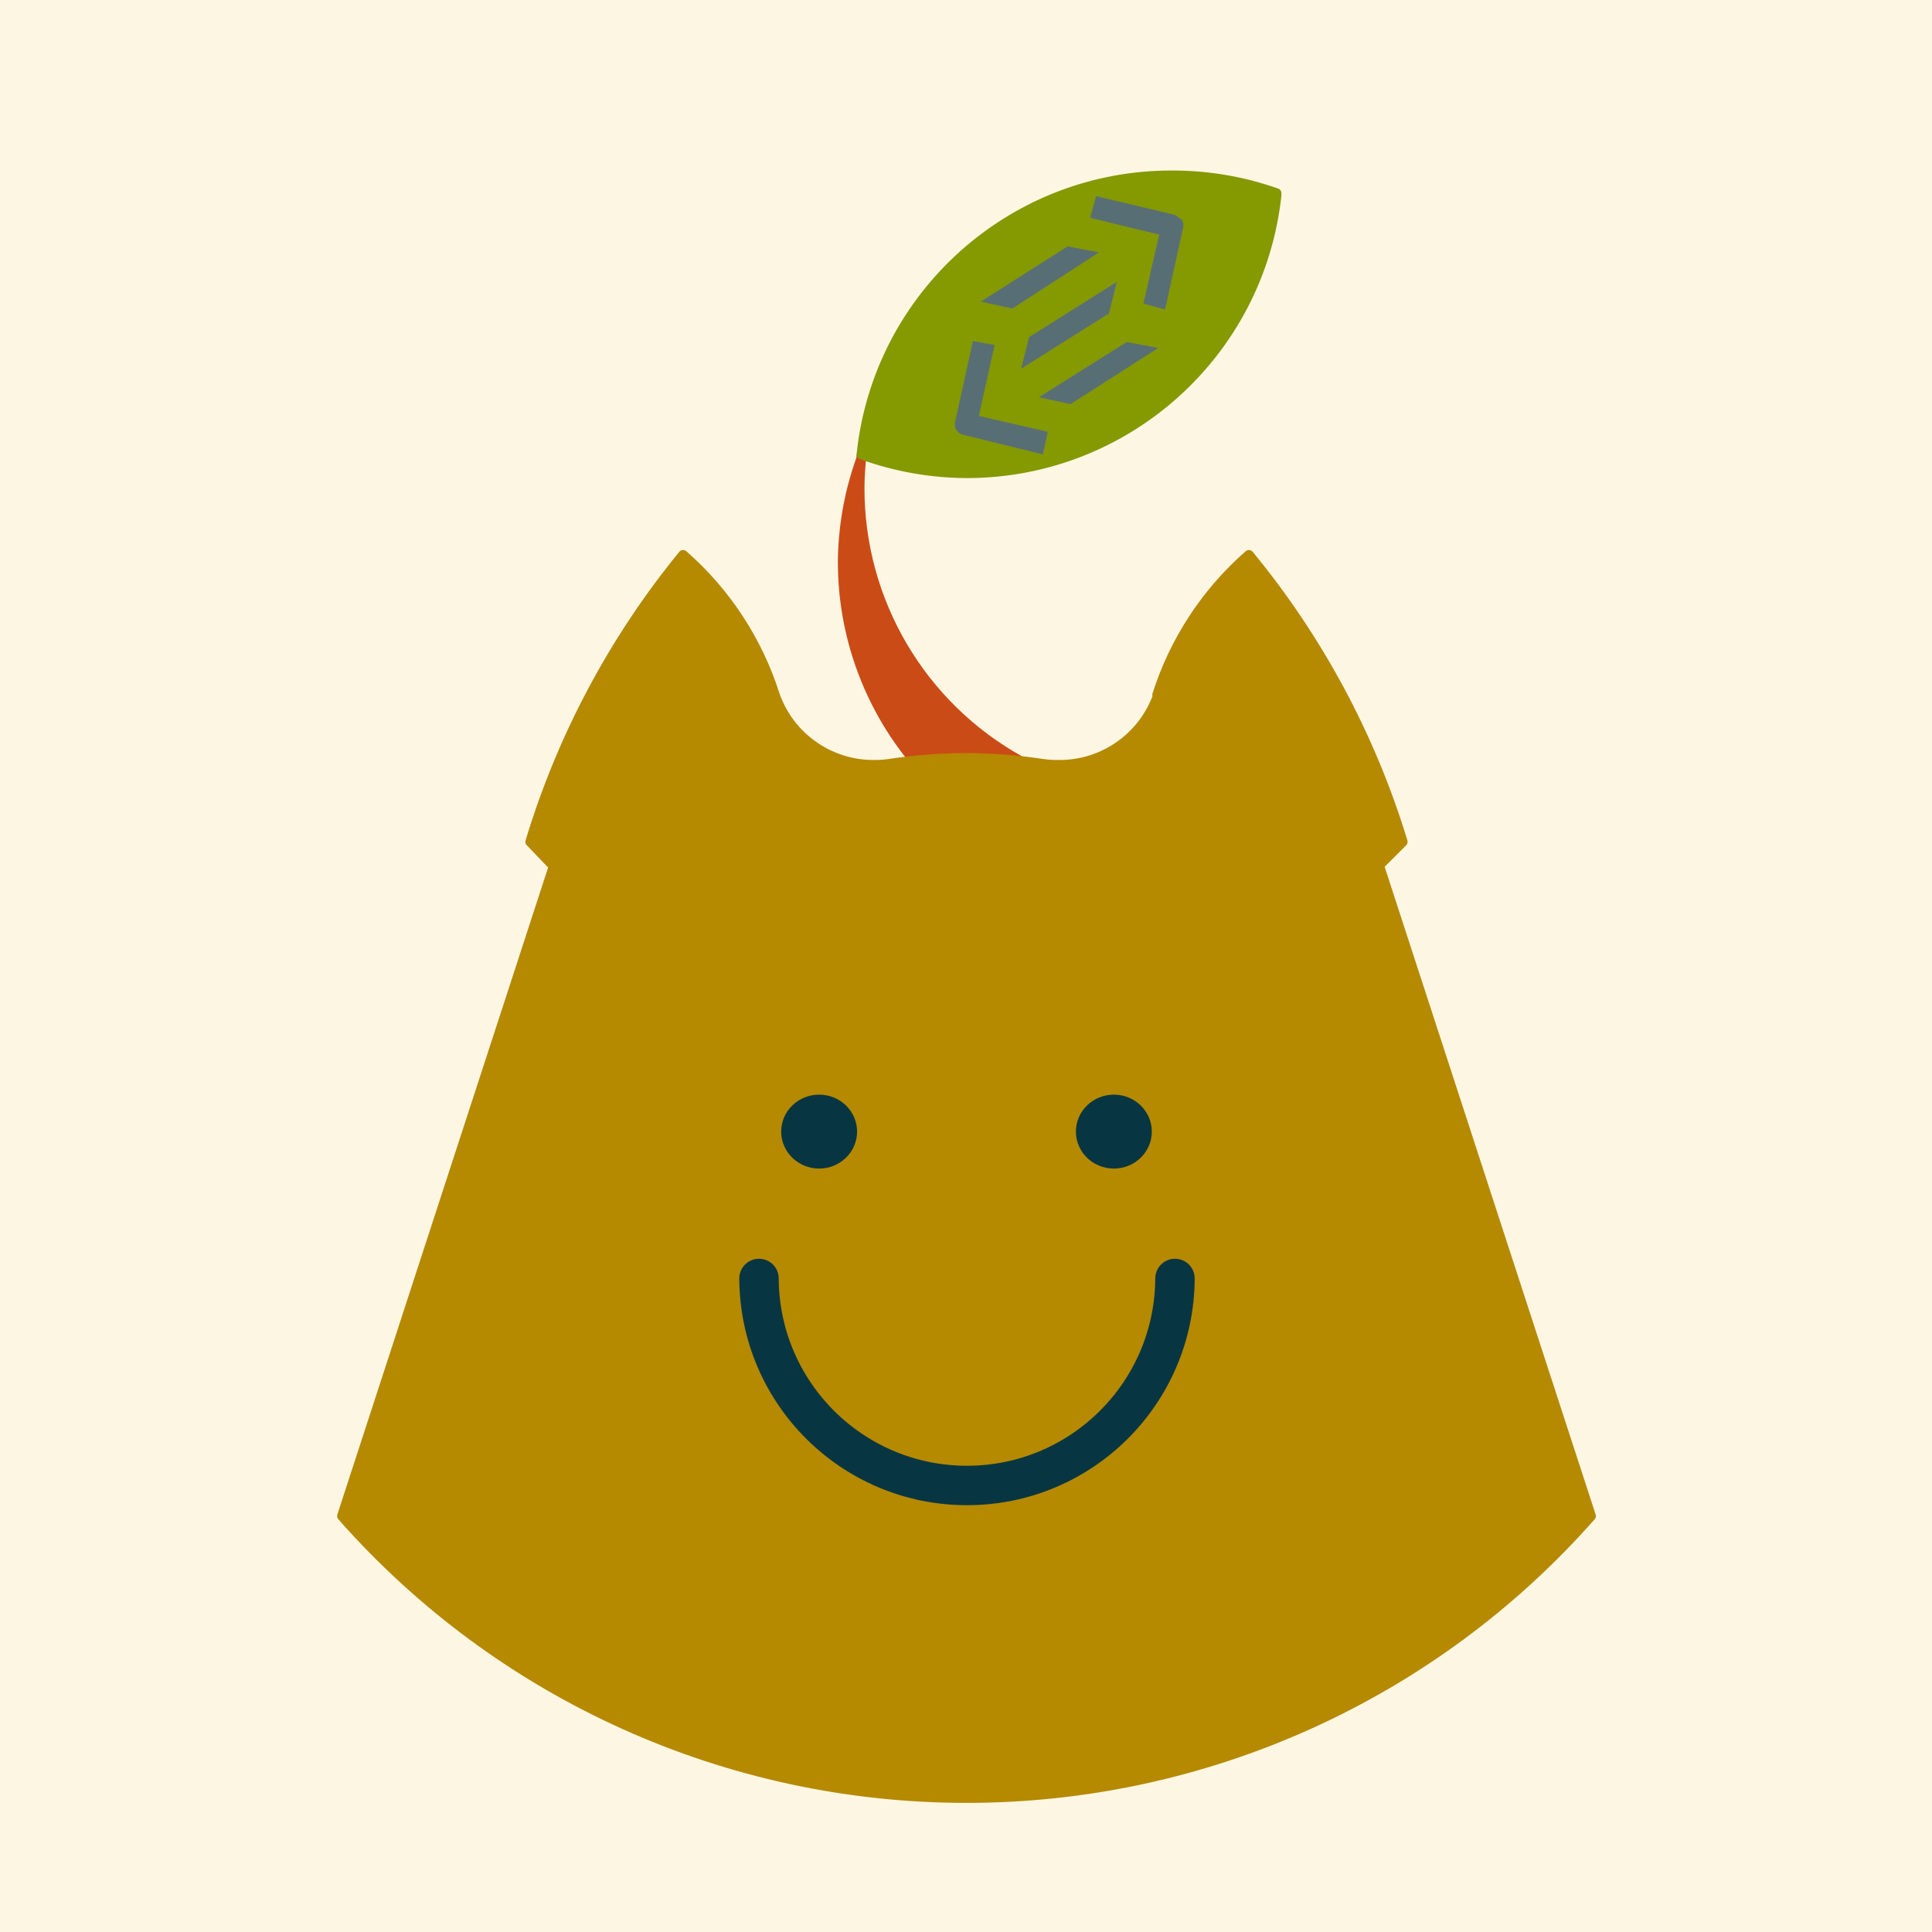
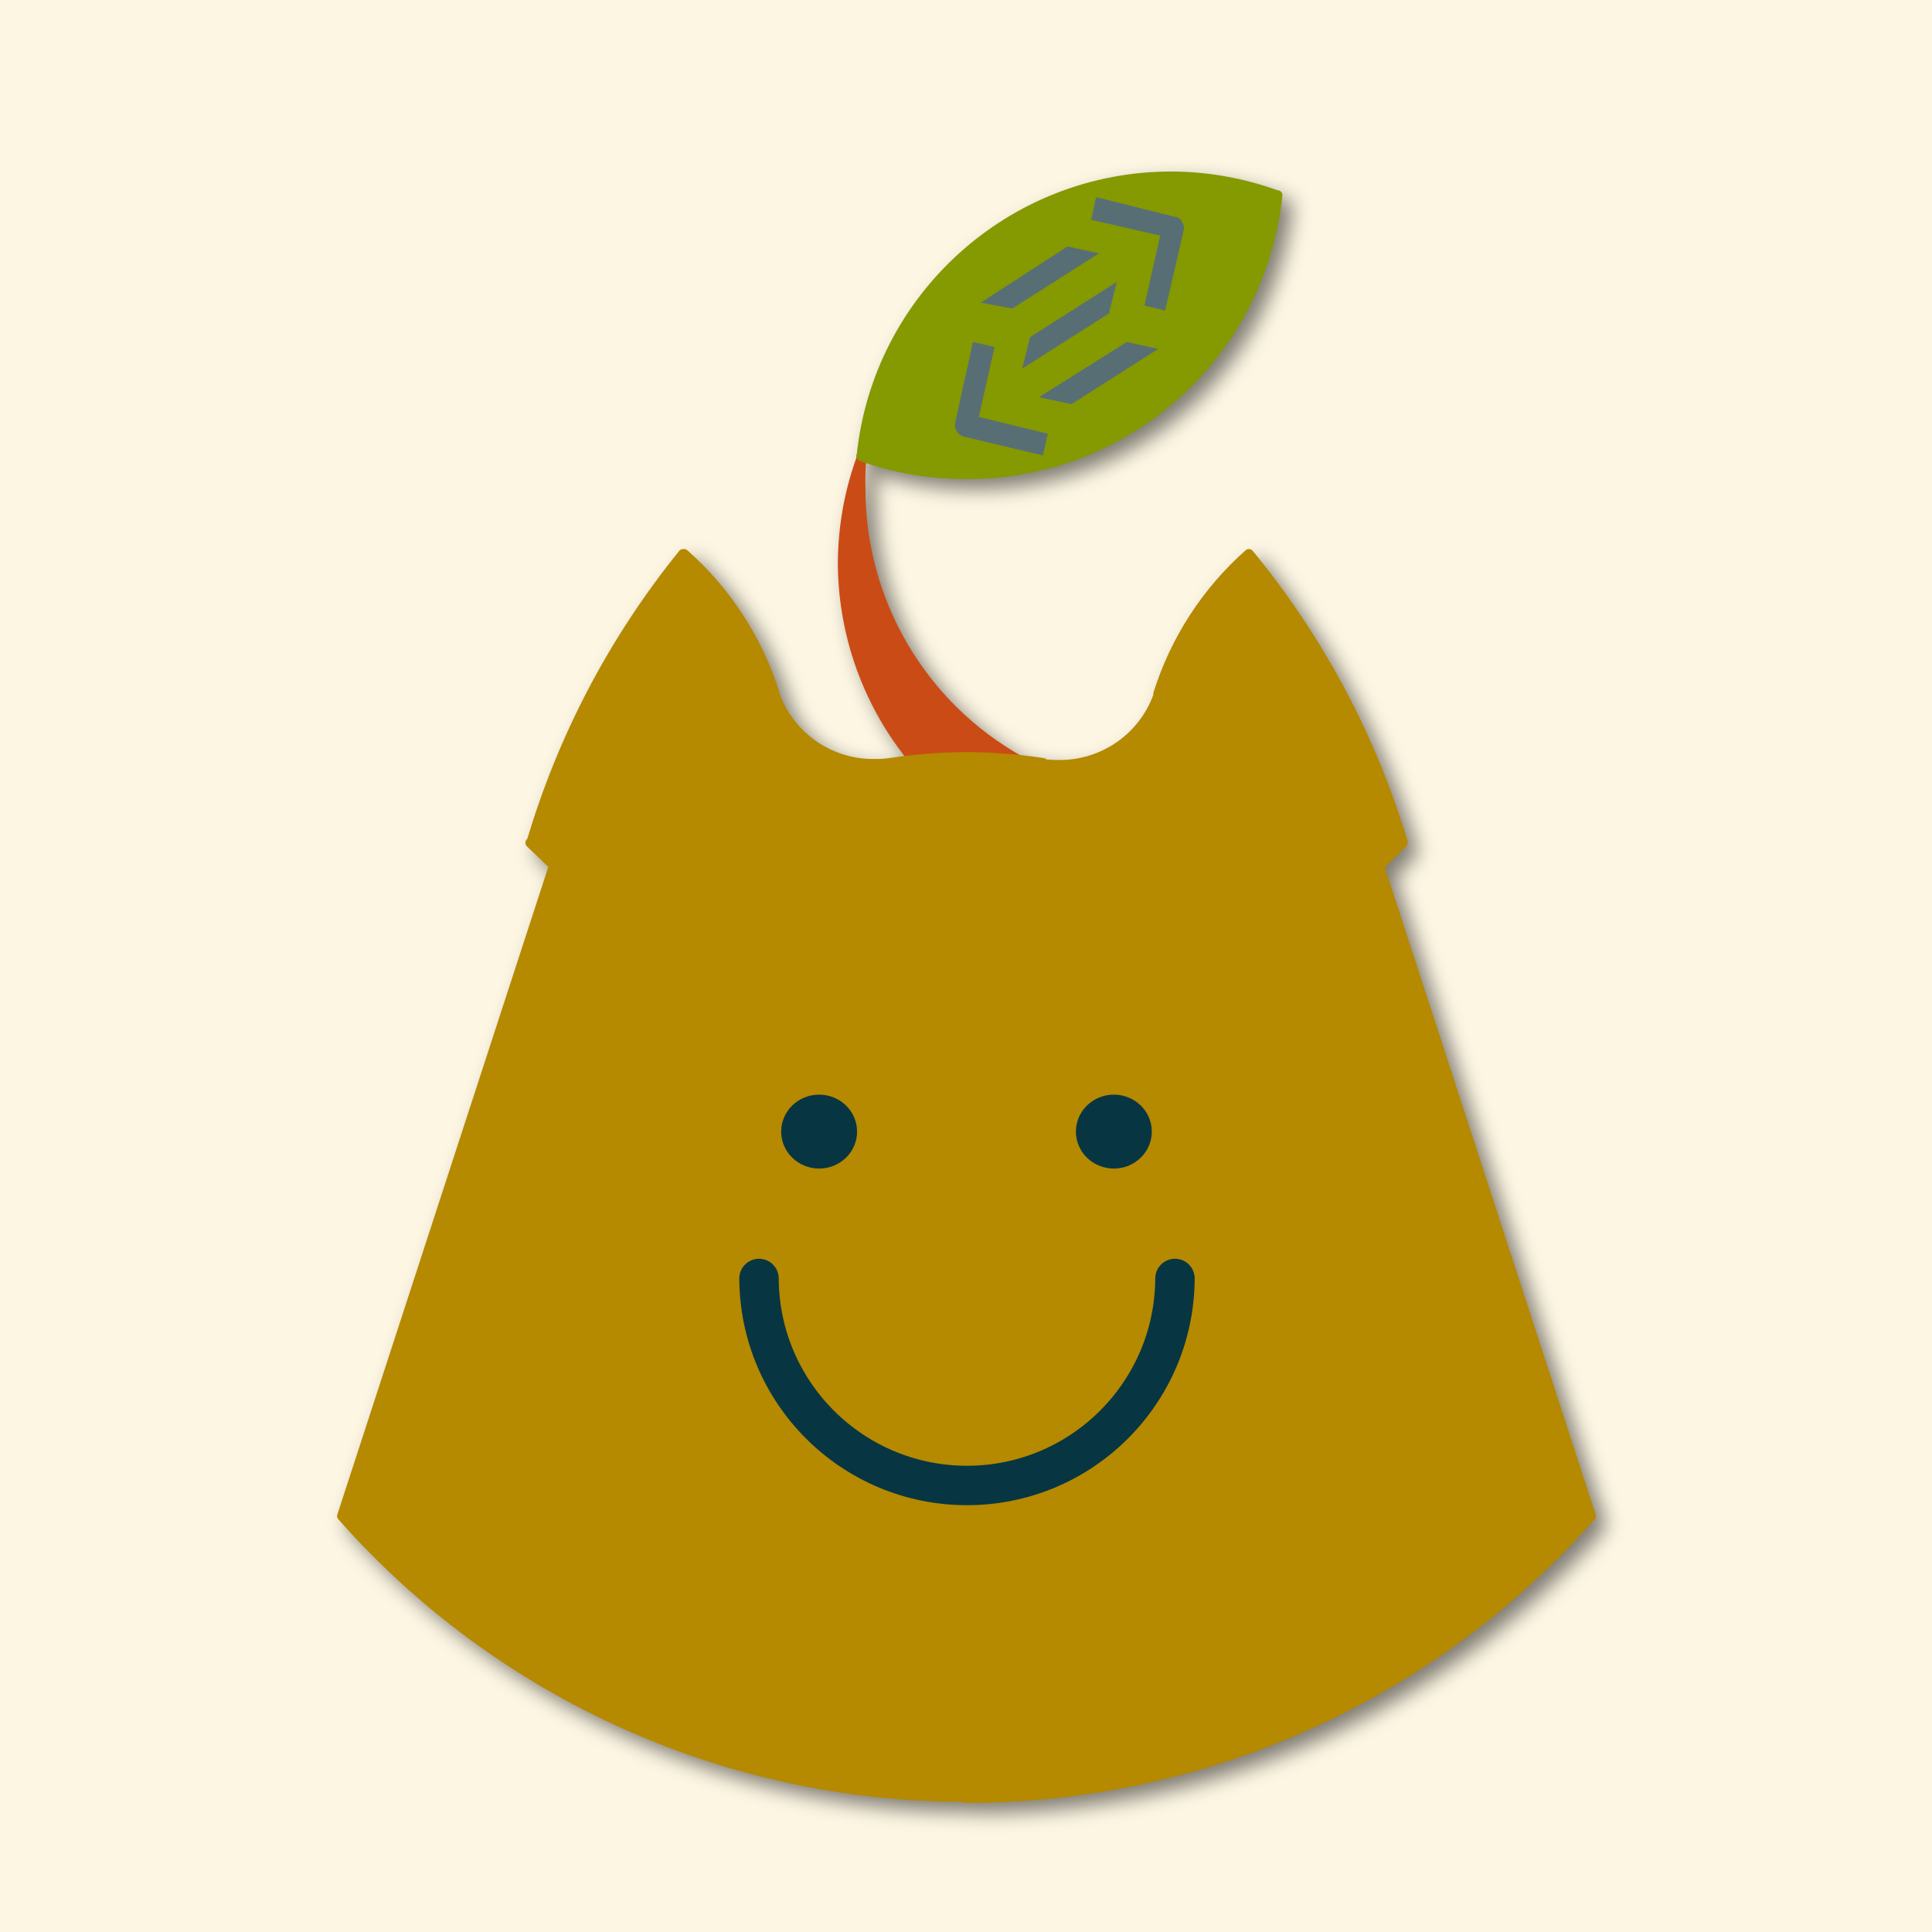
<svg xmlns="http://www.w3.org/2000/svg" viewBox="0 0 196 196">
  <defs />
+   <defs>
+     <filter id="a" color-interpolation-filters="sRGB">
+       <feFlood flood-color="#000" flood-opacity=".5" result="flood" />
+       <feComposite in="flood" in2="SourceGraphic" operator="in" result="composite1" />
+       <feGaussianBlur in="composite1" result="blur" stdDeviation="1" />
+       <feOffset dx="1" dy="1" result="offset" />
+       <feComposite in="SourceGraphic" in2="offset" result="composite2" />
+     </filter>
+   </defs>
  <path fill="#fdf6e3" d="M0 0h196v196H0z" />
  <g fill="none" stroke="#000" stroke-linecap="round">
    <path d="M204.4-338v-105.5h105.5V-338zM193.8-380.2a10.6 10.6 0 0110.6 10.5 10.6 10.6 0 01-10.6 10.6 10.6 10.6 0 01-10.5-10.6 10.6 10.6 0 0110.5-10.5" opacity=".3" />
    <path d="M183.3-359.1v-21.1h21v21zM225.5-338a84.4 84.4 0 0184.4 84.4 84.4 84.4 0 01-84.4 84.4 84.4 84.4 0 01-84.4-84.4 84.4 84.4 0 0184.4-84.4M172.7-443.5a31.6 31.6 0 0131.7 31.6 31.6 31.6 0 01-31.7 31.7 31.6 31.6 0 01-31.6-31.7 31.6 31.6 0 0131.6-31.6M162.2-380.2a21.1 21.1 0 0121 21 21.1 21.1 0 01-21 21.2 21.1 21.1 0 01-21.1-21.1 21.1 21.1 0 0121-21.1" opacity=".3" />
    <path d="M141-169.2V-338H310v168.8zM141-380.2v-63.3h63.4v63.3zM141-338v-42.2h42.3v42.2zM204.4-338v-105.5h105.5V-338z" opacity=".3" />
    <path d="M225.5-338a84.4 84.4 0 0184.4 84.4 84.4 84.4 0 01-84.4 84.4 84.4 84.4 0 01-84.4-84.4 84.4 84.4 0 0184.4-84.4" opacity=".3" />
  </g>
-   <path fill="none" stroke="#cb4b16" stroke-linecap="round" d="M103.5 77.2a31.6 31.6 0 01-16.3-27.7 31.6 31.6 0 01.2-3.3m5.4 31A31.6 31.6 0 0185.5 57a31.6 31.6 0 012-10.8" />
-   <path fill="#cb4b16" fill-rule="evenodd" d="M91.5 75.5A31.3 31.3 0 0187 47.6l.2 3a29.3 29.3 0 003 12.3 30 30 0 0010.7 12.7l2.5 1.6H92.8l-.6-.7z" />
-   <path fill="#859900" fill-rule="evenodd" d="M88.8 46.7c-1-.3-1.4-.3-1.4-.5 1-8.3 5.5-16.7 12.2-21.7a30.1 30.1 0 0121.3-6.5c2.5.2 4.6.4 6.9 1.2l1.7.6-.1 1.2a31.5 31.5 0 01-29.2 27c-4.4 0-6 .2-11.4-1.3z" />
-   <path fill="none" stroke="#859900" stroke-linecap="round" d="M129.5 19.8A31.6 31.6 0 0198.1 48a31.6 31.6 0 01-10.7-1.9m0 0a31.6 31.6 0 0131.5-28.3 31.6 31.6 0 0110.6 1.8" />
-   <path fill="#586e75" d="M114.3 34.7l-8.9 5.6 3.2.7 8.9-5.7zm-10.7 2.7l8.9-5.6.8-3.2-8.9 5.6zm4.7-12.4l-8.8 5.6 3.2.7 8.8-5.7zm-7.4 10l-2.2-.4-1.8 8.2a1.1 1.1 79.3 00.1.8 1.1 1.1 79.3 00.7.5l8.1 2 .5-2.3-7-1.6zm18.3-13.2l-8-1.9-.6 2.2 7 1.7-1.6 7 2.2.6 1.8-8.2a1.1 1.1 79.3 00-.1-.9l-.7-.5" />
  <g>
-     <path fill="#b58900" d="M95.9 182.4a83.2 83.2 0 01-61.2-28.7l21.4-65.9-1-1-1.2-1.3.8-2.8a71.5 71.5 0 0114.8-26.3c.2 0 4.2 4.4 5 5.8 1 1.5 3 4.8 3.4 6.2a19 19 0 002.3 5 9.6 9.6 0 006.3 4c.4 0 1.5.3 3 .2 2.1-.2 5-.7 8-.7 3.6 0 7.3.6 10 .7 2 0 4.2-.8 4.5-1 1.5-1 3.3-2 4.3-3.8 1.5-2.7 1.2-2.4 2-5 1.2-3.3 3.8-6.5 6.4-9.6.5-.6 2.1-2.2 2.2-1.7 0 .2 4.6 6.2 6.7 9.4 3.2 5.2 7.5 14.1 8.3 18.5l.3 1.1-1 1-1.3 1.3 21.5 66.2a83.6 83.6 0 01-28.8 21 93.4 93.4 0 01-23.1 6.8c-3.6.5-10 .7-13.6.6z" />
-     <path fill="none" stroke="#b58900" stroke-linecap="round" d="M105.8 77.5a10.6 10.6 0 001.7.1 10.6 10.6 0 0010-7.1m9.2-14.2a31.6 31.6 0 00-9.3 14.2m-11.6 7a52.7 52.8 0 00-7.8-.6 52.7 52.8 0 000 0m-7.8.6a10.6 10.6 0 01-1.6.1 10.6 10.6 0 01-10-7.1m-9.3-14.2a31.6 31.6 0 019.3 14.2m11.6 7a52.7 52.8 0 017.8-.6 52.7 52.8 0 010 0m44.3 8.5a84.6 84.6 0 00-15.6-29.1M98 182.4s0 0 0 0a84.4 84.4 0 0063.4-28.6m-19.1-68.4l-2.4 2.4m21.5 66l-21.5-66m-86.1-2.4a84.6 84.6 0 0115.5-29.1m28.8 126.1s0 0 0 0a84.4 84.4 0 01-63.4-28.6m19.1-68.4l2.3 2.4m-21.4 66l21.5-66" />
-   </g>
-   <g stroke="#073642" stroke-linecap="round" transform="translate(16.7 -126.8)">
-     <ellipse cx="66.4" cy="241.6" fill="#073642" stroke-width="1.5" rx="3.1" ry="3" />
-     <ellipse cx="96.3" cy="241.6" fill="#073642" stroke-width="1.5" rx="3.1" ry="3" />
-     <path fill="none" stroke-width="4" d="M102.5 256.5a21.1 21.1 0 01-21.1 21 21.1 21.1 0 01-21.1-21" />
+     <g filter="url(#a)" transform="translate(16.7 -126.8)">
+       <path fill="none" stroke="#cb4b16" stroke-linecap="round" d="M86.8 204a31.6 31.6 0 01-16.2-27.6 31.6 31.6 0 01.1-3.4m5.4 31a31.6 31.6 0 01-7.3-20.2 31.6 31.6 0 012-10.8" />
+       <path fill="#cb4b16" fill-rule="evenodd" d="M74.9 202.4a31.3 31.3 0 01-4.5-27.9l.2 3a29.3 29.3 0 003 12.3 30 30 0 0010.6 12.6l2.6 1.6c-4.9 0-5.9-.1-10.7 0l-.5-.7z" />
+       <path fill="#859900" fill-rule="evenodd" d="M72.1 173.5c-.9-.3-1.4-.2-1.4-.5 1-8.3 5.5-16.7 12.2-21.7a30.1 30.1 0 0121.3-6.5c2.5.2 4.6.5 7 1.2l1.7.6-.2 1.2a31.5 31.5 0 01-29.2 27c-4.4 0-6 .3-11.4-1.3z" />
+       <path fill="none" stroke="#859900" stroke-linecap="round" d="M112.9 146.6a31.6 31.6 0 01-31.5 28.3 31.6 31.6 0 01-10.7-1.8m0 0a31.6 31.6 0 0131.5-28.4 31.6 31.6 0 0110.6 1.9" />
+       <path fill="#586e75" d="M97.6 161.5l-8.9 5.6 3.3.7 8.8-5.6zM87 164.2l8.8-5.6.8-3.2-8.8 5.6zm4.6-12.4l-8.8 5.7 3.2.6 8.8-5.6zM84.2 162l-2.2-.5-1.8 8.2a1.1 1.1 79.3 00.2.9 1.1 1.1 79.3 00.7.5l8 1.9.5-2.2-7-1.7zm18.3-13.2l-8-2-.5 2.3 7 1.6-1.6 7.1 2.1.5 1.9-8.2a1.1 1.1 79.3 00-.2-.8c-.1-.3-.4-.5-.7-.5" />
+       <path fill="#b58900" d="M79.2 309.2A83.2 83.2 0 0118 280.5l21.4-65.9-1-1-1.2-1.3.8-2.8a71.5 71.5 0 0114.8-26.3c.2 0 4.2 4.4 5.1 5.8 1 1.5 2.9 4.8 3.3 6.2a19 19 0 002.3 5 9.6 9.6 0 006.4 4c.3.1 1.4.3 3 .2 2-.1 4.9-.6 7.9-.7 3.6 0 7.4.7 10 .7 2 .1 4.2-.8 4.5-1 1.6-.9 3.4-2 4.3-3.7 1.5-2.8 1.3-2.4 2.1-5 1.1-3.4 3.7-6.5 6.3-9.7.5-.6 2.1-2.1 2.2-1.7 0 .3 4.6 6.2 6.7 9.5 3.3 5.2 7.5 14 8.4 18.4l.3 1.1-1 1-1.4 1.4 21.5 66.1a83.6 83.6 0 01-28.8 21 93.4 93.4 0 01-23.1 6.9c-3.5.5-10 .6-13.6.5z" />
+       <path fill="none" stroke="#b58900" stroke-linecap="round" d="M89.1 204.3a10.6 10.6 0 001.7.1 10.6 10.6 0 0010-7M110 183a31.6 31.6 0 00-9.2 14.2m-11.7 7a52.7 52.8 0 00-7.7-.6 52.7 52.8 0 000 0m-7.8.6a10.6 10.6 0 01-1.7.1 10.6 10.6 0 01-10-7M52.7 183a31.6 31.6 0 019.2 14.2m11.7 7a52.7 52.8 0 017.8-.6 52.7 52.8 0 010 0m44.2 8.6A84.6 84.6 0 00110 183M81.3 309.2s0 0 0 0a84.4 84.4 0 0063.4-28.6m-19.1-68.3l-2.3 2.3m21.4 66l-21.5-66m-86-2.3A84.6 84.6 0 0152.6 183m28.7 126.1s0 0 0 0A84.4 84.4 0 0118 280.6m19.1-68.3l2.4 2.3m-21.5 66l21.5-66" />
+       <ellipse cx="66.4" cy="241.6" fill="#073642" stroke="#073642" stroke-linecap="round" stroke-width="1.5" rx="3.1" ry="3" />
+       <ellipse cx="96.3" cy="241.6" fill="#073642" stroke="#073642" stroke-linecap="round" stroke-width="1.5" rx="3.1" ry="3" />
+       <path fill="none" stroke="#073642" stroke-linecap="round" stroke-width="4" d="M102.5 256.5a21.1 21.1 0 01-21.1 21 21.1 21.1 0 01-21.1-21" />
+     </g>
  </g>
</svg>
